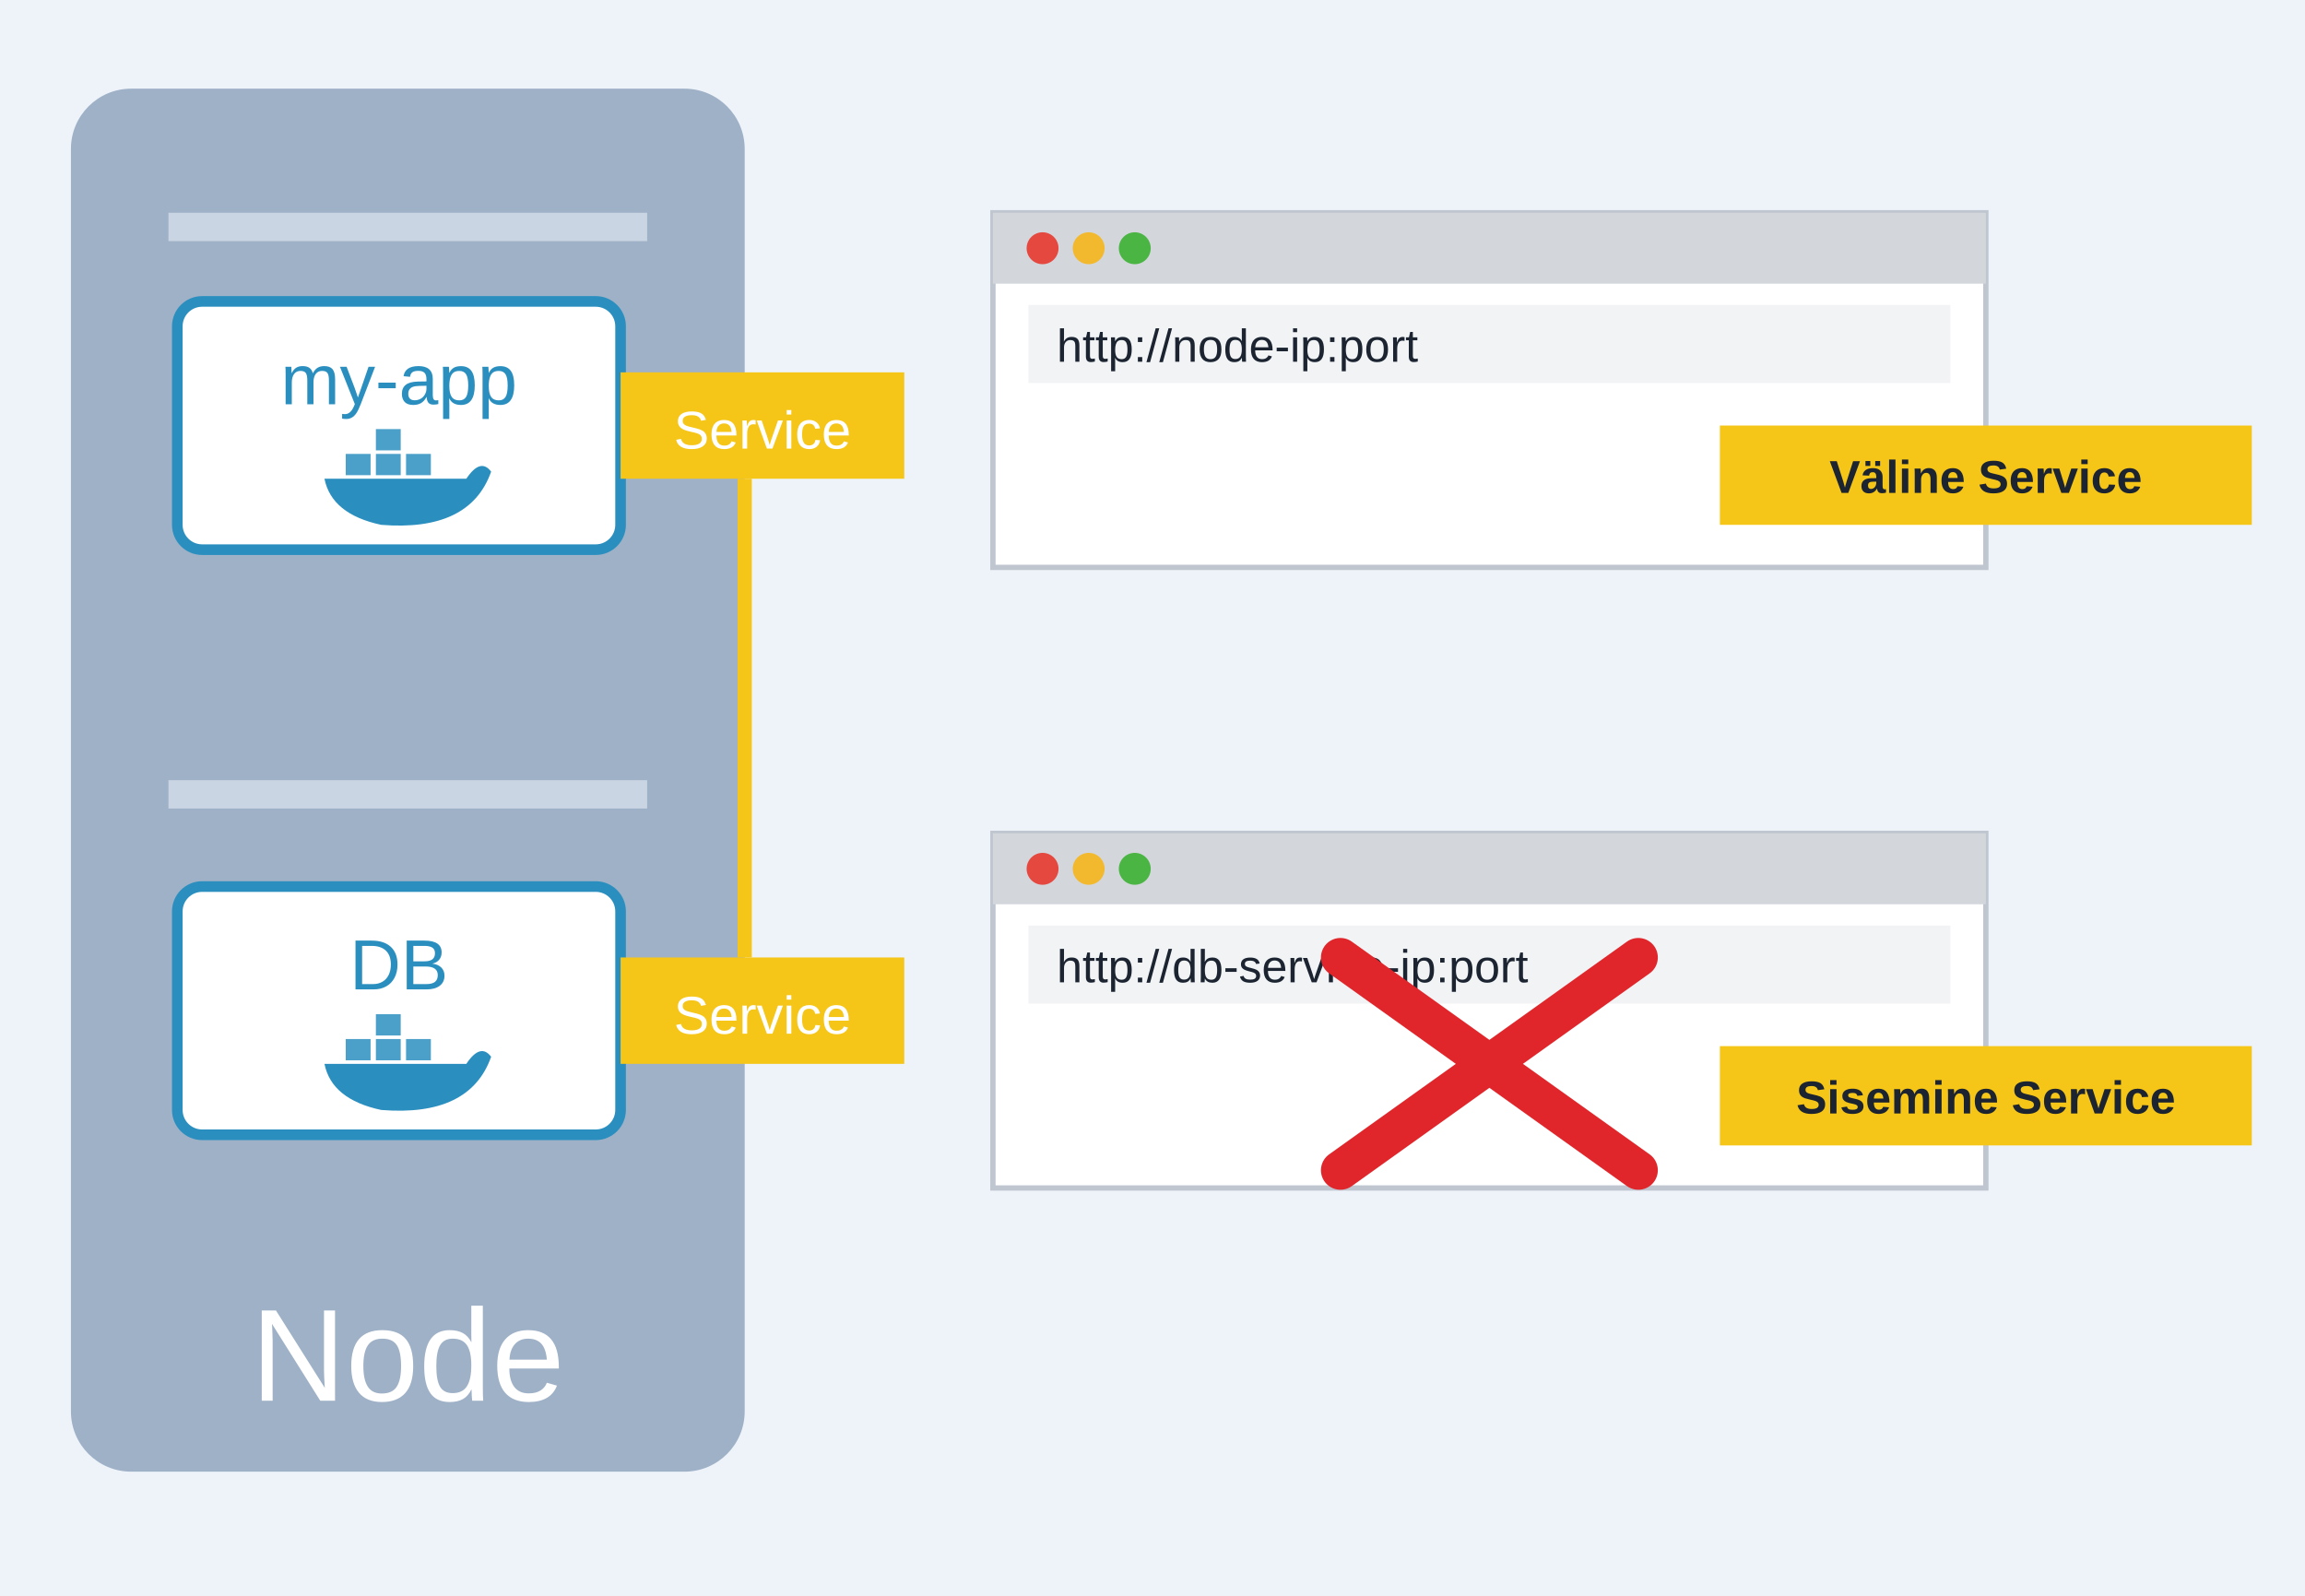
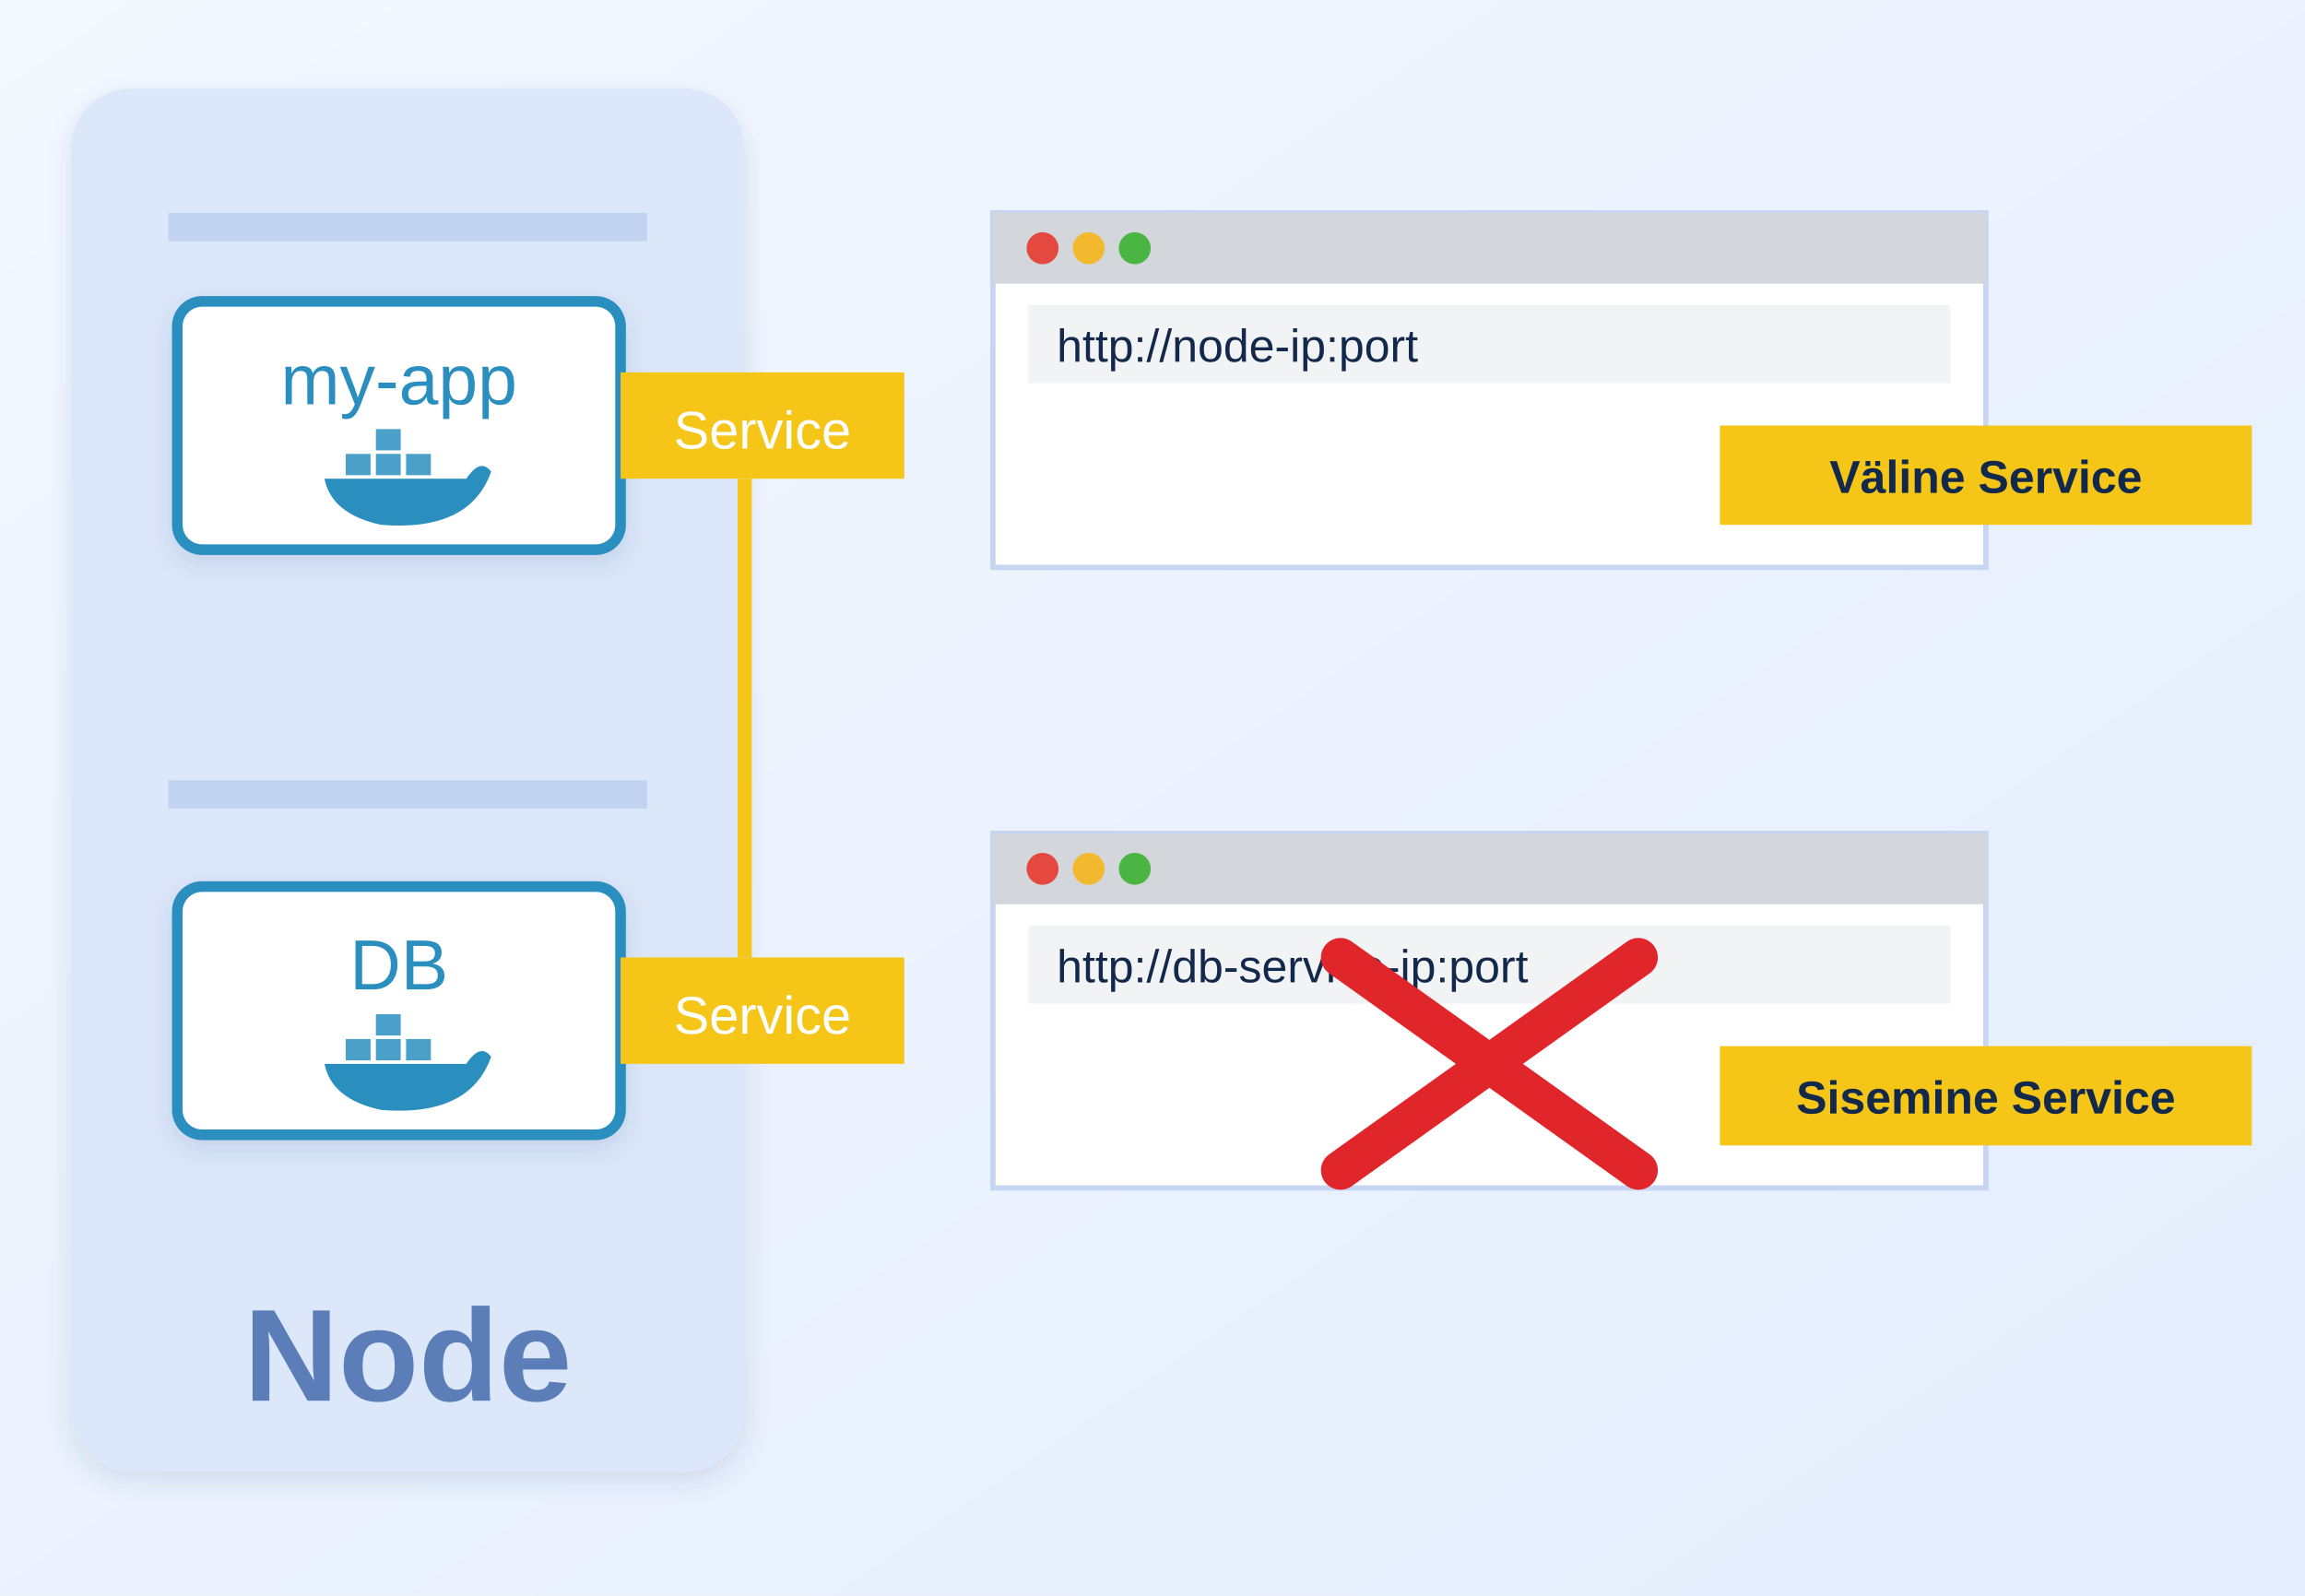
<svg xmlns="http://www.w3.org/2000/svg" viewBox="0 0 1300 900" width="1300" height="900">
-   <rect width="100%" height="100%" fill="#EEF3FA" />
-   <rect x="40" y="50" width="380" height="780" rx="34" fill="#9FB1C7" />
-   <rect x="95" y="120" width="270" height="16" fill="#C9D5E3" />
-   <rect x="95" y="440.0" width="270" height="16" fill="#C9D5E3" />
-   <text x="230.0" y="790" style="font-family:'Segoe UI',Arial,sans-serif;font-size:74px;font-weight:500;fill:#FFFFFF;text-anchor:middle">Node</text>
-   <rect x="100" y="170" width="250" height="140" rx="14" fill="#FFFFFF" stroke="#2A8FBF" stroke-width="6" />
+   <defs>
+     <linearGradient id="ubg" x1="0" y1="0" x2="1" y2="1">
+       <stop offset="0" stop-color="#F4F8FF" />
+       <stop offset="1" stop-color="#E3EDFC" />
+     </linearGradient>
+     <filter id="ush" x="-10%" y="-10%" width="120%" height="135%">
+       <feDropShadow dx="0" dy="5" stdDeviation="7" flood-color="#2A4A80" flood-opacity="0.14" />
+     </filter>
+   </defs>
+   <rect width="100%" height="100%" fill="url(#ubg)" />
+   <rect filter="url(#ush)" x="40" y="50" width="380" height="780" rx="34" fill="#DCE7FA" />
+   <rect x="95" y="120" width="270" height="16" fill="#C2D3F2" />
+   <rect x="95" y="440.0" width="270" height="16" fill="#C2D3F2" />
+   <text x="230.0" y="790" style="font-family:'Segoe UI',Arial,sans-serif;font-size:74px;font-weight:600;fill:#5B7DB8;text-anchor:middle">Node</text>
+   <rect filter="url(#ush)" x="100" y="170" width="250" height="140" rx="14" fill="#FFFFFF" stroke="#2A8FBF" stroke-width="6" />
  <text x="225.0" y="228" style="font-family:'Segoe UI',Arial,sans-serif;font-size:40px;font-weight:500;fill:#2A8FBF;text-anchor:middle">my-app</text>
  <rect x="195.0" y="256.0" width="14.0" height="12.0" fill="#2A8FBF" opacity="0.85" />
  <rect x="212.0" y="256.0" width="14.0" height="12.0" fill="#2A8FBF" opacity="0.85" />
  <rect x="229.0" y="256.0" width="14.0" height="12.0" fill="#2A8FBF" opacity="0.85" />
  <rect x="212.0" y="242.0" width="14.0" height="12.0" fill="#2A8FBF" opacity="0.85" />
  <path d="M183.0 270 H263.0 Q271.0 258.0 277.0 266.0 Q265.0 300.0 215.0 296.0 Q187.0 290.0 183.0 270 z" fill="#2A8FBF" />
-   <rect x="100" y="500" width="250" height="140" rx="14" fill="#FFFFFF" stroke="#2A8FBF" stroke-width="6" />
+   <rect filter="url(#ush)" x="100" y="500" width="250" height="140" rx="14" fill="#FFFFFF" stroke="#2A8FBF" stroke-width="6" />
  <text x="225.0" y="558" style="font-family:'Segoe UI',Arial,sans-serif;font-size:40px;font-weight:500;fill:#2A8FBF;text-anchor:middle">DB</text>
  <rect x="195.0" y="586.0" width="14.0" height="12.0" fill="#2A8FBF" opacity="0.85" />
  <rect x="212.0" y="586.0" width="14.0" height="12.0" fill="#2A8FBF" opacity="0.85" />
  <rect x="229.0" y="586.0" width="14.0" height="12.0" fill="#2A8FBF" opacity="0.85" />
  <rect x="212.0" y="572.0" width="14.0" height="12.0" fill="#2A8FBF" opacity="0.85" />
  <path d="M183.0 600 H263.0 Q271.0 588.0 277.0 596.0 Q265.0 630.0 215.0 626.0 Q187.0 620.0 183.0 600 z" fill="#2A8FBF" />
  <line x1="420" y1="270" x2="420" y2="540" stroke="#F5C518" stroke-width="8" />
  <rect x="350" y="210" width="160" height="60" fill="#F5C518" />
  <text x="430.0" y="253" style="font-family:'Segoe UI',Arial,sans-serif;font-size:30px;font-weight:500;fill:#FFFFFF;text-anchor:middle">Service</text>
  <rect x="350" y="540" width="160" height="60" fill="#F5C518" />
  <text x="430.0" y="583" style="font-family:'Segoe UI',Arial,sans-serif;font-size:30px;font-weight:500;fill:#FFFFFF;text-anchor:middle">Service</text>
-   <rect x="560" y="120" width="560" height="200" fill="#FFFFFF" stroke="#BFC6CF" stroke-width="3" />
+   <rect x="560" y="120" width="560" height="200" fill="#FFFFFF" stroke="#C6D6F2" stroke-width="3" />
  <rect x="560" y="120" width="560" height="40" fill="#D3D7DC" />
  <circle cx="588" cy="140" r="9" fill="#E5483F" />
  <circle cx="614" cy="140" r="9" fill="#F3B92E" />
  <circle cx="640" cy="140" r="9" fill="#4BB543" />
  <rect x="580" y="172" width="520" height="44" fill="#F1F3F5" />
-   <text x="596" y="204" style="font-family:'Segoe UI',Arial,sans-serif;font-size:26px;font-weight:500;fill:#1B2430;text-anchor:start">http://node-ip:port</text>
+   <text x="596" y="204" style="font-family:'Segoe UI',Arial,sans-serif;font-size:26px;font-weight:500;fill:#13294B;text-anchor:start">http://node-ip:port</text>
  <rect x="970" y="240" width="300" height="56" fill="#F5C518" />
-   <text x="1120" y="278" style="font-family:'Segoe UI',Arial,sans-serif;font-size:26px;font-weight:600;fill:#1B2430;text-anchor:middle">Väline Service</text>
-   <rect x="560" y="470" width="560" height="200" fill="#FFFFFF" stroke="#BFC6CF" stroke-width="3" />
+   <text x="1120" y="278" style="font-family:'Segoe UI',Arial,sans-serif;font-size:26px;font-weight:600;fill:#13294B;text-anchor:middle">Väline Service</text>
+   <rect x="560" y="470" width="560" height="200" fill="#FFFFFF" stroke="#C6D6F2" stroke-width="3" />
  <rect x="560" y="470" width="560" height="40" fill="#D3D7DC" />
  <circle cx="588" cy="490" r="9" fill="#E5483F" />
  <circle cx="614" cy="490" r="9" fill="#F3B92E" />
  <circle cx="640" cy="490" r="9" fill="#4BB543" />
  <rect x="580" y="522" width="520" height="44" fill="#F1F3F5" />
-   <text x="596" y="554" style="font-family:'Segoe UI',Arial,sans-serif;font-size:26px;font-weight:500;fill:#1B2430;text-anchor:start">http://db-service-ip:port</text>
+   <text x="596" y="554" style="font-family:'Segoe UI',Arial,sans-serif;font-size:26px;font-weight:500;fill:#13294B;text-anchor:start">http://db-service-ip:port</text>
  <path d="M756.0 540 L924.0 660 M924.0 540 L756.0 660" stroke="#E0262B" stroke-width="22" stroke-linecap="round" />
  <rect x="970" y="590" width="300" height="56" fill="#F5C518" />
-   <text x="1120" y="628" style="font-family:'Segoe UI',Arial,sans-serif;font-size:26px;font-weight:600;fill:#1B2430;text-anchor:middle">Sisemine Service</text>
+   <text x="1120" y="628" style="font-family:'Segoe UI',Arial,sans-serif;font-size:26px;font-weight:600;fill:#13294B;text-anchor:middle">Sisemine Service</text>
</svg>
